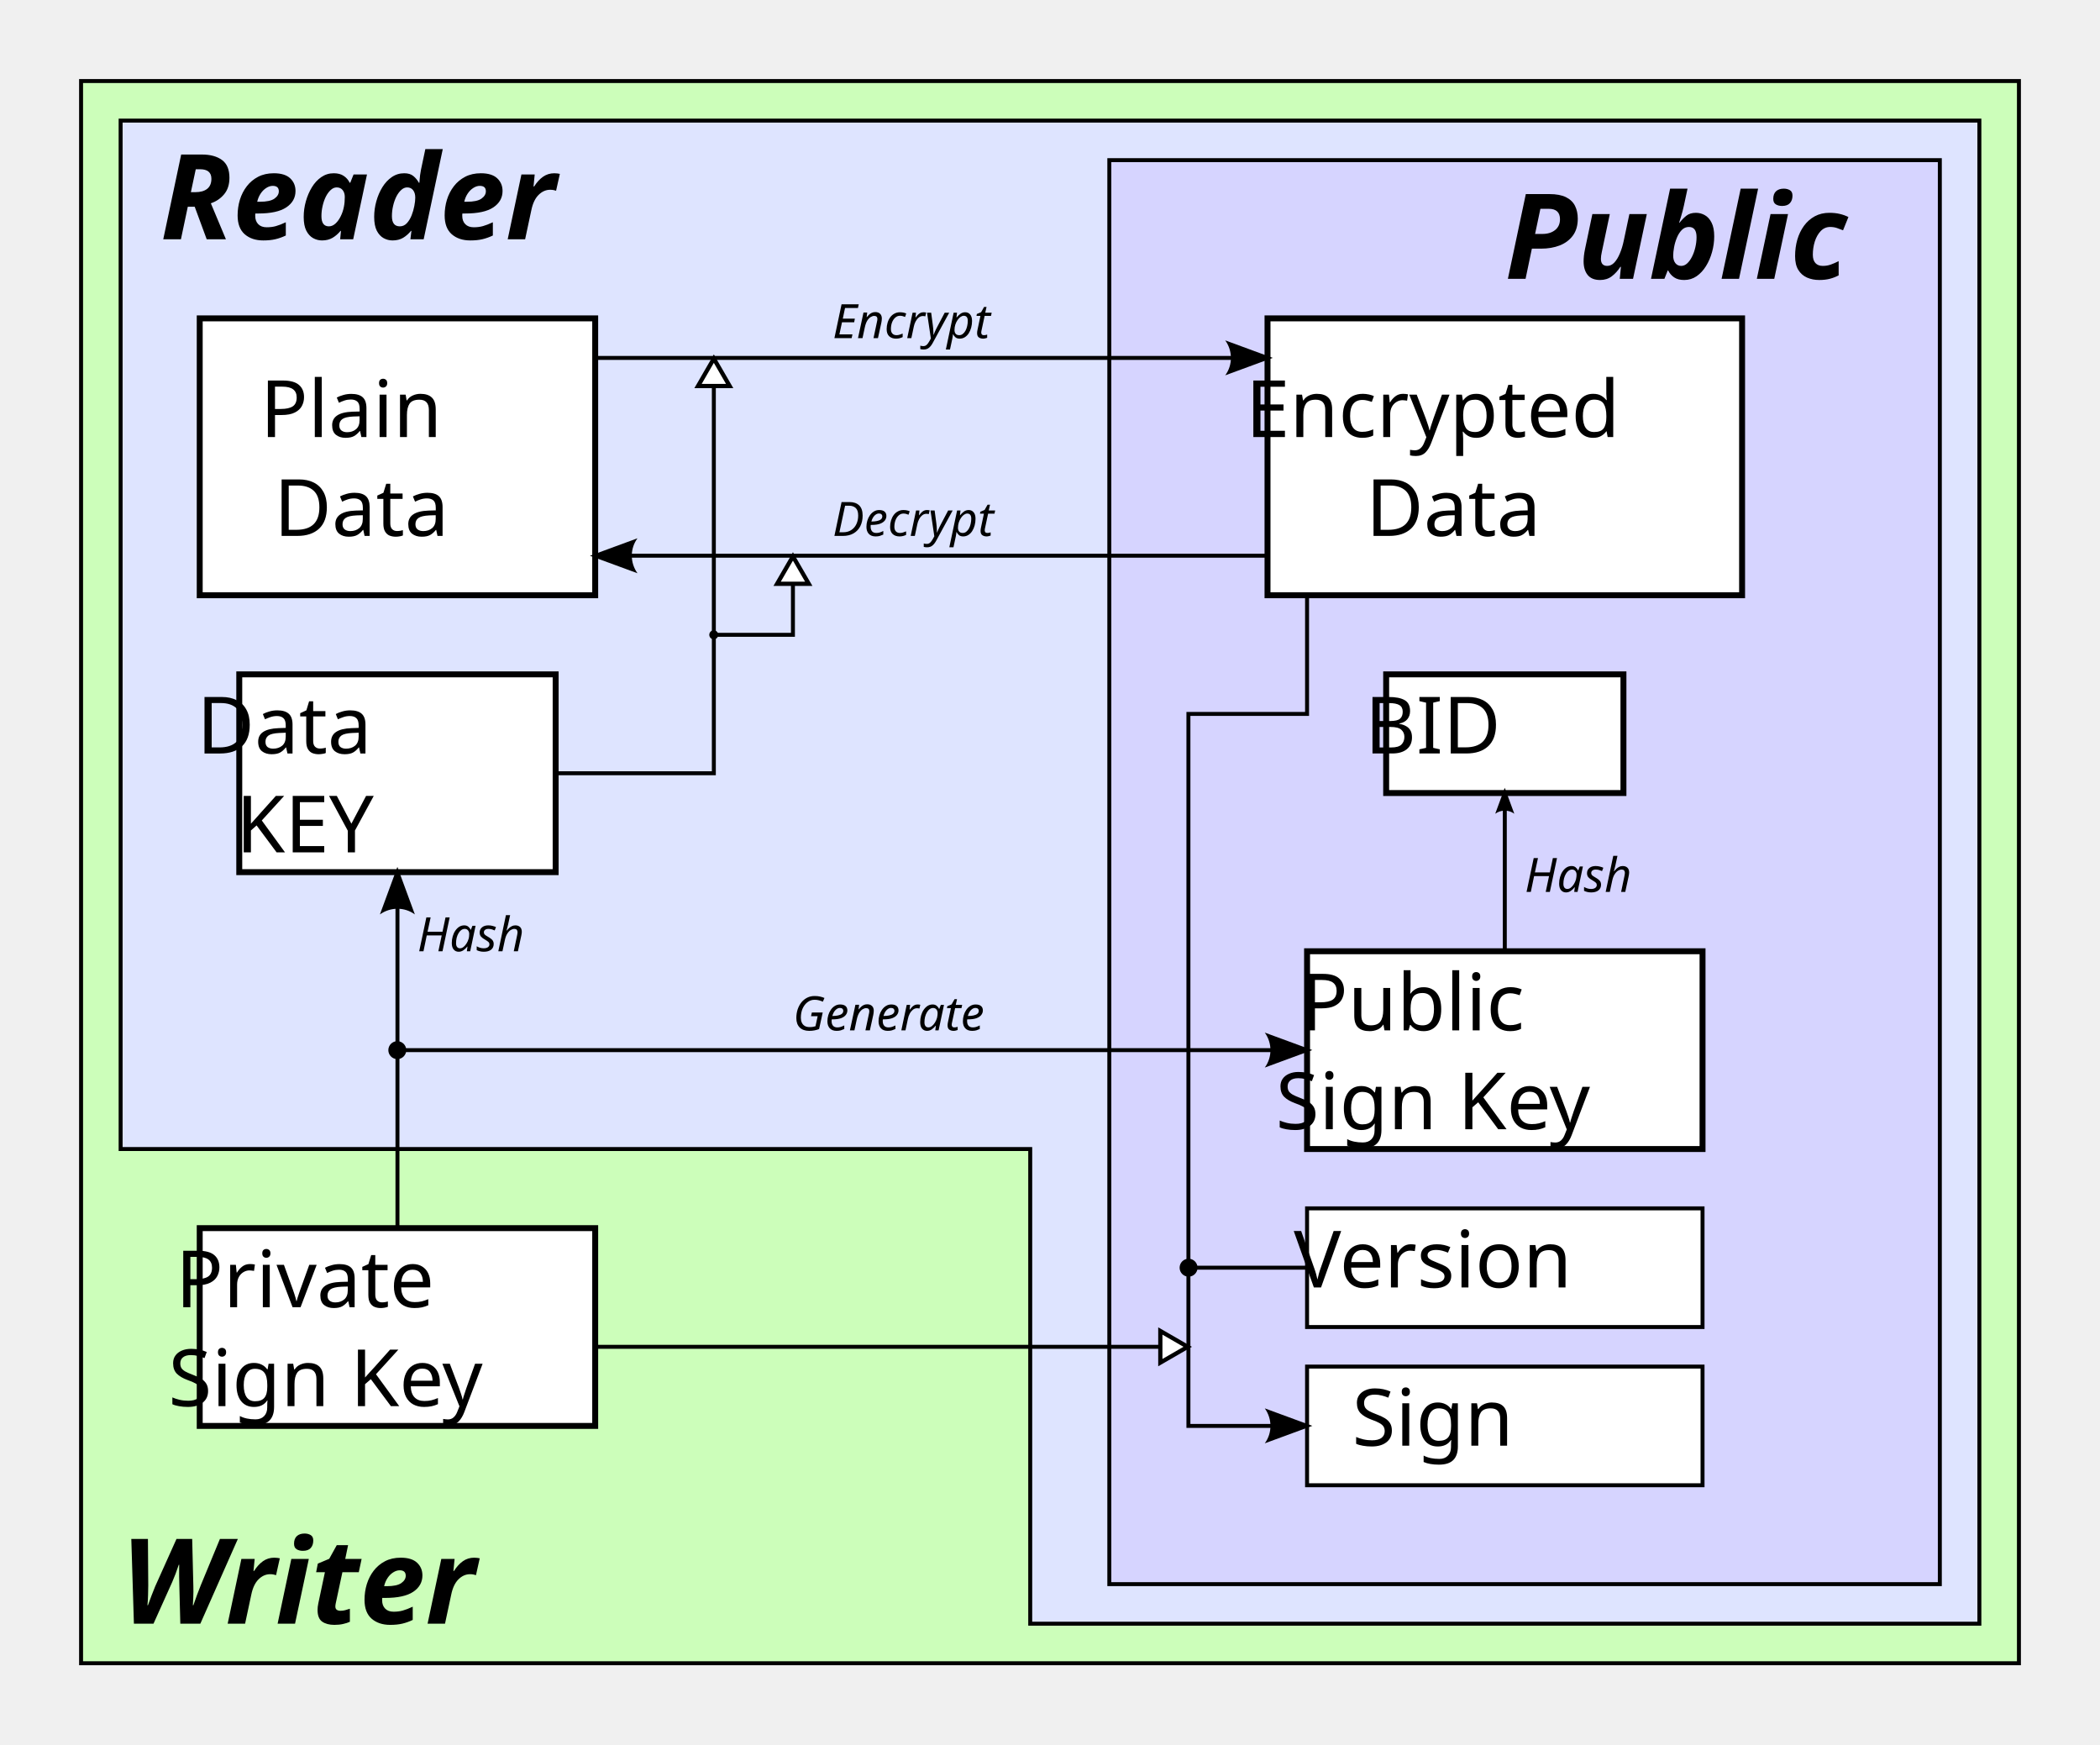
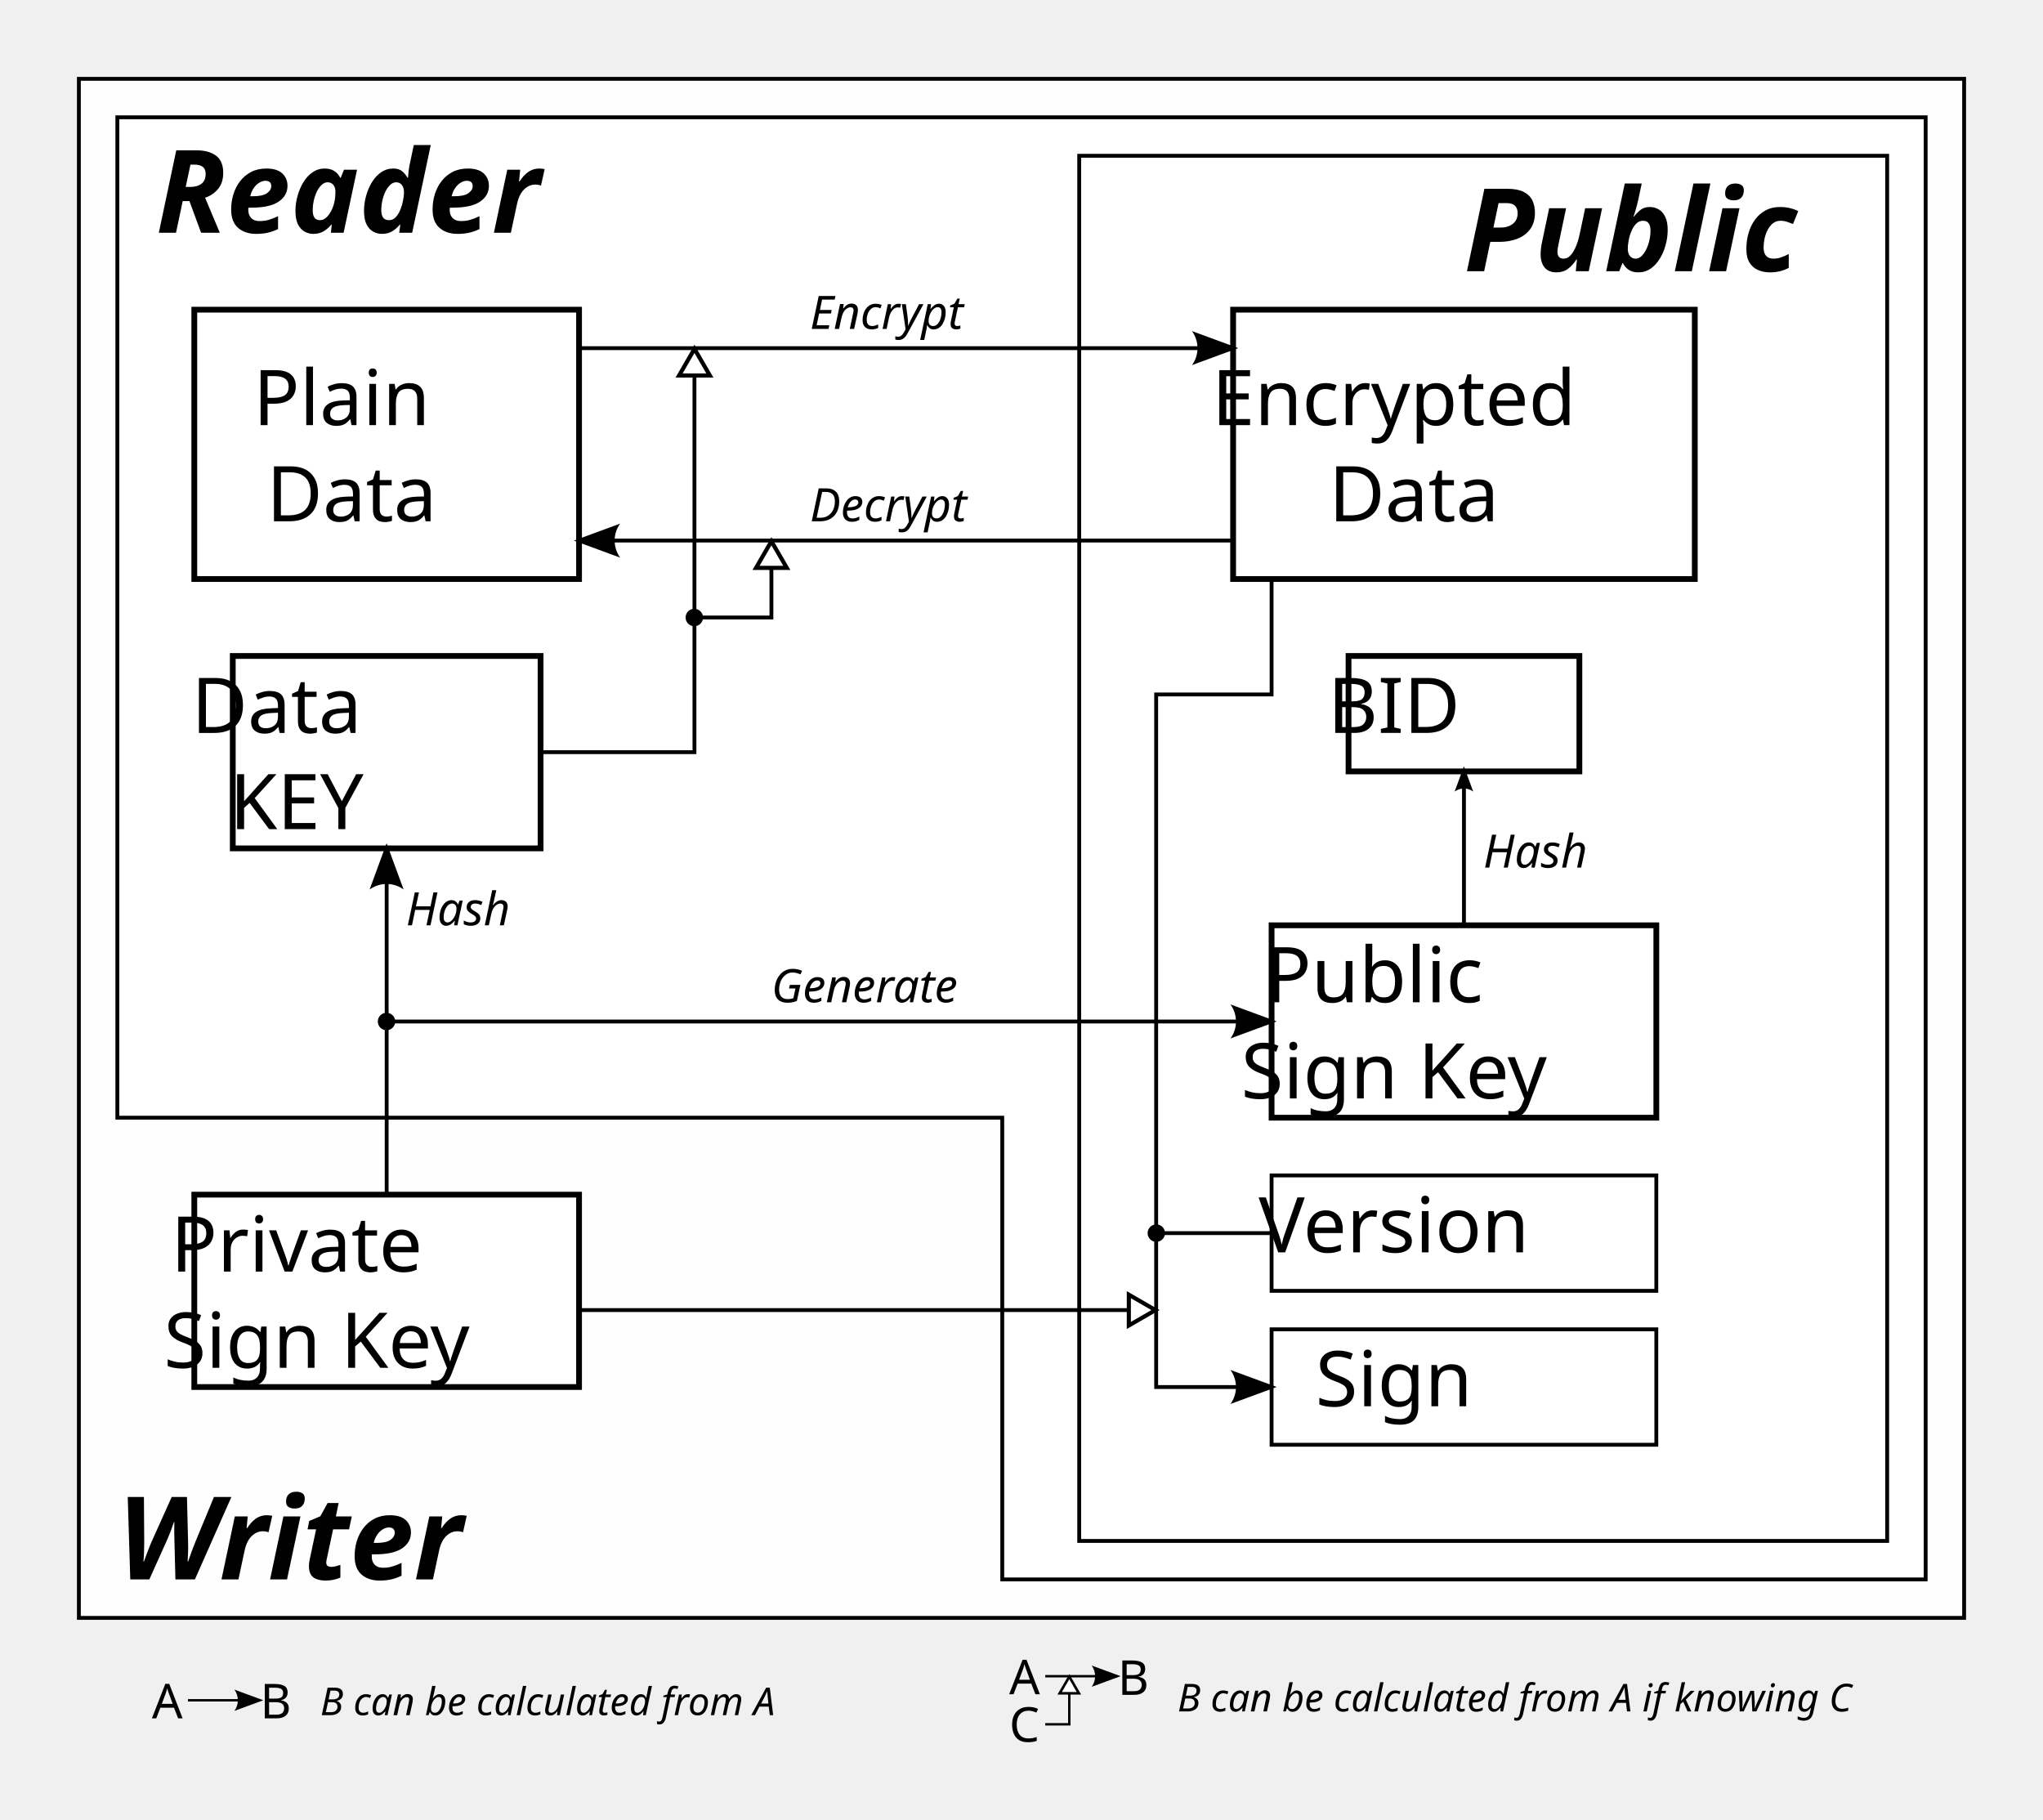
- <svg xmlns="http://www.w3.org/2000/svg" width="531" height="441" id="svg2" version="1.1">
+ <svg xmlns="http://www.w3.org/2000/svg" width="531" height="472.852" id="svg2" version="1.1">
  <defs id="defs4">
    <marker orient="auto" refY="0" refX="0" id="DotM" style="overflow:visible">
      <path id="path3967" d="m -2.5,-1 c 0,2.76 -2.24,5 -5,5 -2.76,0 -5,-2.24 -5,-5 0,-2.76 2.24,-5 5,-5 2.76,0 5,2.24 5,5 z" style="fill-rule:evenodd;stroke:#000000;stroke-width:1pt" transform="matrix(0.4,0,0,0.4,2.96,0.4)" />
    </marker>
    <marker orient="auto" refY="0" refX="0" id="EmptyTriangleOutL" style="overflow:visible">
      <path id="path4063" d="m 5.77,0 -8.65,5 0,-10 8.65,5 z" style="fill:#ffffff;fill-rule:evenodd;stroke:#000000;stroke-width:1pt" transform="matrix(0.8,0,0,0.8,-4.8,0)" />
    </marker>
    <marker orient="auto" refY="0" refX="0" id="Arrow2Lend" style="overflow:visible">
      <path id="path3924" style="fill-rule:evenodd;stroke-width:0.625;stroke-linejoin:round" d="M 8.719,4.034 -2.207,0.016 8.719,-4.002 c -1.745,2.372 -1.735,5.617 -6e-7,8.035 z" transform="matrix(-1.1,0,0,-1.1,-1.1,0)" />
    </marker>
    <marker orient="auto" refY="0" refX="0" id="Arrow2Mend" style="overflow:visible">
      <path id="path3930" style="fill-rule:evenodd;stroke-width:0.625;stroke-linejoin:round" d="M 8.719,4.034 -2.207,0.016 8.719,-4.002 c -1.745,2.372 -1.735,5.617 -6e-7,8.035 z" transform="scale(-0.6,-0.6)" />
    </marker>
    <marker orient="auto" refY="0" refX="0" id="DotS" style="overflow:visible">
      <path id="path3970" d="m -2.5,-1 c 0,2.76 -2.24,5 -5,5 -2.76,0 -5,-2.24 -5,-5 0,-2.76 2.24,-5 5,-5 2.76,0 5,2.24 5,5 z" style="fill-rule:evenodd;stroke:#000000;stroke-width:1pt" transform="matrix(0.2,0,0,0.2,1.48,0.2)" />
    </marker>
    <marker orient="auto" refY="0" refX="0" id="EmptyTriangleOutM" style="overflow:visible">
      <path id="path4066" d="m 5.77,0 -8.65,5 0,-10 8.65,5 z" style="fill:#ffffff;fill-rule:evenodd;stroke:#000000;stroke-width:1pt" transform="matrix(0.4,0,0,0.4,-1.8,0)" />
    </marker>
    <marker orient="auto" refY="0" refX="0" id="TriangleInL" style="overflow:visible">
      <path id="path4036" d="m 5.77,0 -8.65,5 0,-10 8.65,5 z" style="fill-rule:evenodd;stroke:#000000;stroke-width:1pt" transform="scale(-0.8,-0.8)" />
    </marker>
    <marker orient="auto" refY="0" refX="0" id="EmptyDiamondL" style="overflow:visible">
      <path id="path4009" d="M 0,-7.071 -7.071,0 0,7.071 7.071,0 0,-7.071 z" style="fill:#ffffff;fill-rule:evenodd;stroke:#000000;stroke-width:1pt" transform="scale(0.8,0.8)" />
    </marker>
    <marker orient="auto" refY="0" refX="0" id="Torso" style="overflow:visible">
      <g id="g4115" transform="scale(0.7,0.7)">
        <path id="path4117" d="m -4.779,-3.24 c 2.35,0.366 5.3,1.938 5.037,3.627 C -0.005,2.078 -2.213,2.618 -4.563,2.252 -6.913,1.886 -8.521,0.752 -8.258,-0.938 -7.995,-2.628 -7.13,-3.605 -4.779,-3.24 z" style="fill:none;stroke:#000000;stroke-width:1.25" />
        <path id="path4119" d="M 4.46,0.089 C -2.556,-4.378 5.225,-3.906 -0.848,-8.72" style="fill:none;stroke:#000000;stroke-width:1pt" />
        <path id="path4121" d="M 4.93,0.058 C -1.387,1.749 1.803,5.478 -4.945,7.546" style="fill:none;stroke:#000000;stroke-width:1pt" />
        <rect id="rect4123" transform="matrix(0.527536,-0.849533,0.887668,0.460484,0,0)" y="-1.741" x="-10.392" height="2.761" width="2.637" style="fill-rule:evenodd;stroke-width:1pt" />
        <rect id="rect4125" transform="matrix(0.671205,-0.741272,0.790802,0.612072,0,0)" y="-7.963" x="4.959" height="2.861" width="2.733" style="fill-rule:evenodd;stroke-width:1pt" />
        <path id="path4127" transform="matrix(0,-1.109517,1.109517,0,25.96648,19.71619)" d="m 16.78,-28.685 a 0.607,0.607 0 1 0 -1.215,0 0.607,0.607 0 1 0 1.215,0 z" style="fill:#ff0000;fill-opacity:0.75;fill-rule:evenodd;stroke:#000000;stroke-width:1pt" />
        <path id="path4129" transform="matrix(0,-1.109517,1.109517,0,26.8245,16.99126)" d="m 16.78,-28.685 a 0.607,0.607 0 1 0 -1.215,0 0.607,0.607 0 1 0 1.215,0 z" style="fill:#ff0000;fill-opacity:0.75;fill-rule:evenodd;stroke:#000000;stroke-width:1pt" />
      </g>
    </marker>
    <marker orient="auto" refY="0" refX="0" id="Arrow1Mend" style="overflow:visible">
      <path id="path3912" d="M 0,0 5,-5 -12.5,0 5,5 0,0 z" style="fill-rule:evenodd;stroke:#000000;stroke-width:1pt" transform="matrix(-0.4,0,0,-0.4,-4,0)" />
    </marker>
+     <marker orient="auto" refY="0" refX="0" id="Arrow2Lend-0" style="overflow:visible">
+       <path id="path3924-5" style="fill-rule:evenodd;stroke-width:0.625;stroke-linejoin:round" d="M 8.719,4.034 -2.207,0.016 8.719,-4.002 c -1.745,2.372 -1.735,5.617 -6e-7,8.035 z" transform="matrix(-1.1,0,0,-1.1,-1.1,0)" />
+     </marker>
+     <marker orient="auto" refY="0" refX="0" id="marker4470" style="overflow:visible">
+       <path id="path4472" style="fill-rule:evenodd;stroke-width:0.625;stroke-linejoin:round" d="M 8.719,4.034 -2.207,0.016 8.719,-4.002 c -1.745,2.372 -1.735,5.617 -6e-7,8.035 z" transform="matrix(-1.1,0,0,-1.1,-1.1,0)" />
+     </marker>
+     <marker orient="auto" refY="0" refX="0" id="EmptyTriangleOutL-5" style="overflow:visible">
+       <path id="path4063-0" d="m 5.77,0 -8.65,5 0,-10 8.65,5 z" style="fill:#ffffff;fill-rule:evenodd;stroke:#000000;stroke-width:1pt" transform="matrix(0.8,0,0,0.8,-4.8,0)" />
+     </marker>
  </defs>
  <g id="layer1" transform="translate(-49.5,28.125)">
-     <rect style="fill:#c9ffb6;fill-opacity:0.932;stroke:#000000;stroke-width:1;stroke-linecap:butt;stroke-miterlimit:4;stroke-opacity:1;stroke-dasharray:none;stroke-dashoffset:0" id="rect13072" width="490" height="400" x="10.875" y="-9.107" transform="translate(59.125,1.46875)" />
-     <path style="fill:#dee4ff;fill-opacity:1;stroke:#000000;stroke-width:1;stroke-linecap:butt;stroke-miterlimit:4;stroke-opacity:1;stroke-dashoffset:0;stroke-dasharray:none" d="m 80,2.362 470,0 0,380 -240,0 0,-120 -230,0 z" id="rect7689" />
-     <rect style="fill:#d6d4ff;fill-opacity:1;stroke:#000000;stroke-width:1;stroke-linecap:butt;stroke-miterlimit:4;stroke-opacity:1;stroke-dasharray:none;stroke-dashoffset:0" id="rect7687" width="210" height="360" x="330" y="12.362" />
+     <rect style="fill:#ffffff;fill-opacity:0.932;stroke:#000000;stroke-width:1;stroke-linecap:butt;stroke-miterlimit:4;stroke-opacity:1;stroke-dasharray:none;stroke-dashoffset:0" id="rect13072" width="490" height="400" x="10.875" y="-9.107" transform="translate(59.125,1.46875)" />
+     <path style="fill:#ffffff;fill-opacity:1;stroke:#000000;stroke-width:1;stroke-linecap:butt;stroke-miterlimit:4;stroke-opacity:1;stroke-dasharray:none;stroke-dashoffset:0" d="m 80,2.362 470,0 0,380 -240,0 0,-120 -230,0 z" id="rect7689" />
+     <rect style="fill:#ffffff;fill-opacity:1;stroke:#000000;stroke-width:1;stroke-linecap:butt;stroke-miterlimit:4;stroke-opacity:1;stroke-dasharray:none;stroke-dashoffset:0" id="rect7687" width="210" height="360" x="330" y="12.362" />
    <g id="g8157" transform="translate(0,-60)">
      <rect y="202.362" x="400" height="30" width="60" id="rect3112" style="fill:#ffffff;fill-opacity:1;stroke:#000000;stroke-width:1.5;stroke-miterlimit:4;stroke-opacity:1;stroke-dasharray:none;stroke-dashoffset:0" />
      <text id="text3073" y="222.362" x="430" style="font-size:20px;font-style:normal;font-weight:normal;text-align:center;line-height:125%;letter-spacing:0px;word-spacing:0px;text-anchor:middle;fill:#000000;fill-opacity:1;stroke:none;font-family:Sans" xml:space="preserve">
        <tspan y="222.362" x="430" id="tspan3075">BID</tspan>
      </text>
    </g>
    <g id="g4763" transform="matrix(2,0,0,2,10,-2.362185)">
      <g id="g10304">
        <rect style="fill:#ffffff;fill-opacity:1;stroke:#000000;stroke-width:0.75;stroke-miterlimit:4;stroke-opacity:1;stroke-dasharray:none;stroke-dashoffset:0" id="rect4761" width="40" height="25" x="50" y="72.362" />
        <text xml:space="preserve" style="font-size:10px;font-style:normal;font-weight:normal;text-align:center;line-height:125%;letter-spacing:0px;word-spacing:0px;text-anchor:middle;fill:#000000;fill-opacity:1;stroke:none;font-family:Sans" x="70" y="82.362" id="text4755">
          <tspan id="tspan4757" x="70" y="82.362">Data</tspan>
          <tspan x="70" y="94.862" id="tspan4759">KEY</tspan>
        </text>
      </g>
    </g>
    <g id="g8114">
      <rect y="52.362" x="370" height="70" width="120" id="rect2995-7" style="fill:#ffffff;fill-opacity:1;stroke:#000000;stroke-width:1.5;stroke-miterlimit:4;stroke-opacity:1;stroke-dasharray:none;stroke-dashoffset:0" />
    </g>
    <text xml:space="preserve" style="font-size:12px;font-style:italic;font-weight:normal;line-height:125%;letter-spacing:0px;word-spacing:0px;fill:#000000;fill-opacity:1;stroke:none;font-family:Sans;-inkscape-font-specification:Sans Italic" x="260" y="57.362" id="text4747">
      <tspan id="tspan4749" x="260" y="57.362">Encrypt</tspan>
    </text>
    <text xml:space="preserve" style="font-size:12px;font-style:italic;font-weight:normal;line-height:125%;letter-spacing:0px;word-spacing:0px;fill:#000000;fill-opacity:1;stroke:none;font-family:Sans;-inkscape-font-specification:Sans Italic" x="260" y="107.362" id="text4751">
      <tspan id="tspan4753" x="260" y="107.362">Decrypt</tspan>
    </text>
    <text xml:space="preserve" style="font-size:12px;font-style:italic;font-weight:normal;line-height:125%;letter-spacing:0px;word-spacing:0px;writing-mode:lr-tb;fill:#000000;fill-opacity:1;stroke:none;font-family:Sans;-inkscape-font-specification:Sans Italic" x="435" y="197.362" id="text5319-5">
      <tspan id="tspan5321-1" x="435" y="197.362">Hash</tspan>
    </text>
-     <path style="fill:none;stroke:#000000;stroke-width:1;stroke-linecap:butt;stroke-linejoin:miter;stroke-miterlimit:4;stroke-opacity:1;stroke-dasharray:none;marker-start:url(#DotS);marker-end:url(#EmptyTriangleOutL);display:inline" d="m 230,132.362 20,0 0,-20" id="path7287" />
+     <path style="fill:none;stroke:#000000;stroke-width:1;stroke-linecap:butt;stroke-linejoin:miter;stroke-miterlimit:4;stroke-opacity:1;stroke-dasharray:none;marker-start:url(#DotM);marker-end:url(#EmptyTriangleOutL);display:inline" d="m 230,132.362 20,0 0,-20" id="path7287" />
    <g id="g8121" transform="translate(20,-2.6171875e-6)">
      <rect y="52.362" x="80" height="70" width="100" id="rect2995" style="fill:#ffffff;fill-opacity:1;stroke:#000000;stroke-width:1.5;stroke-miterlimit:4;stroke-opacity:1;stroke-dasharray:none;stroke-dashoffset:0" />
      <text id="text8096" y="82.362" x="130" style="font-size:10px;font-style:normal;font-weight:normal;line-height:125%;letter-spacing:0px;word-spacing:0px;fill:#000000;fill-opacity:1;stroke:none;font-family:Sans" xml:space="preserve">
        <tspan style="font-size:20px;text-align:center;text-anchor:middle" y="82.362" x="130" id="tspan8098">Plain</tspan>
        <tspan style="font-size:20px;text-align:center;text-anchor:middle" id="tspan8100" y="107.362" x="130">Data</tspan>
      </text>
    </g>
    <text xml:space="preserve" style="font-size:20px;font-style:normal;font-weight:normal;text-align:center;line-height:125%;letter-spacing:0px;word-spacing:0px;text-anchor:middle;fill:#000000;fill-opacity:1;stroke:none;font-family:Sans" x="430" y="82.362" id="text8108">
      <tspan id="tspan8110" x="430" y="82.362">Encrypted</tspan>
      <tspan x="430" y="107.362" id="tspan8112">Data</tspan>
    </text>
    <g id="g8162" transform="translate(290,-70.00001)">
      <rect transform="translate(19.25,1.625)" y="280.737" x="70.75" height="50" width="100" id="rect8152" style="fill:#ffffff;fill-opacity:1;stroke:#000000;stroke-width:1.5;stroke-linecap:butt;stroke-miterlimit:4;stroke-opacity:1;stroke-dasharray:none;stroke-dashoffset:0" />
      <text id="text8146" y="302.362" x="140" style="font-size:20px;font-style:normal;font-weight:normal;text-align:center;line-height:125%;letter-spacing:0px;word-spacing:0px;text-anchor:middle;fill:#000000;fill-opacity:1;stroke:none;font-family:Sans" xml:space="preserve">
        <tspan y="302.362" x="140" id="tspan8148">Public</tspan>
        <tspan id="tspan8150" y="327.362" x="140">Sign Key</tspan>
      </text>
    </g>
    <g id="g8202" transform="translate(-105,-2.6171875e-6)">
      <rect y="282.362" x="205" height="50" width="100" id="rect8152-0" style="fill:#ffffff;fill-opacity:1;stroke:#000000;stroke-width:1.5;stroke-linecap:butt;stroke-miterlimit:4;stroke-opacity:1;stroke-dasharray:none;stroke-dashoffset:0" />
      <text id="text8146-3" y="302.362" x="255" style="font-size:20px;font-style:normal;font-weight:normal;text-align:center;line-height:125%;letter-spacing:0px;word-spacing:0px;text-anchor:middle;fill:#000000;fill-opacity:1;stroke:none;font-family:Sans" xml:space="preserve">
        <tspan y="302.362" x="255" id="tspan8148-2">Private</tspan>
        <tspan id="tspan8150-4" y="327.362" x="255">Sign Key</tspan>
      </text>
    </g>
    <path style="fill:none;stroke:#000000;stroke-width:1;stroke-linecap:butt;stroke-linejoin:miter;stroke-miterlimit:4;stroke-opacity:1;stroke-dasharray:none;marker-end:url(#Arrow2Mend)" d="m 430,212.362 0,-40" id="path8626" />
    <path style="fill:none;stroke:#000000;stroke-width:1;stroke-linecap:butt;stroke-linejoin:miter;stroke-miterlimit:4;stroke-opacity:1;stroke-dasharray:none;marker-end:url(#Arrow2Lend);display:inline" d="m 180.75,60.737 170,0" id="path8831" transform="translate(19.25,1.625)" />
    <path style="fill:none;stroke:#000000;stroke-width:1px;stroke-linecap:butt;stroke-linejoin:miter;stroke-opacity:1;marker-end:url(#Arrow2Lend)" d="m 350.75,110.737 -170,0" id="path9446" transform="translate(19.25,1.625)" />
    <path style="fill:none;stroke:#000000;stroke-width:1px;stroke-linecap:butt;stroke-linejoin:miter;stroke-opacity:1;marker-end:url(#EmptyTriangleOutL)" d="m 170.75,165.737 40,0 0,-105" id="path9653" transform="translate(19.25,1.625)" />
    <g id="g12414" transform="translate(0,4.999997)">
      <rect transform="translate(19.25,1.625)" y="270.737" x="360.75" height="30" width="100" id="rect9860" style="fill:#ffffff;fill-opacity:1;stroke:#000000;stroke-width:1;stroke-linecap:butt;stroke-miterlimit:4;stroke-opacity:1;stroke-dasharray:none;stroke-dashoffset:0" />
      <text id="text9872" y="292.362" x="430" style="font-size:20px;font-style:normal;font-weight:normal;text-align:center;line-height:125%;letter-spacing:0px;word-spacing:0px;text-anchor:middle;fill:#000000;fill-opacity:1;stroke:none;font-family:Sans" xml:space="preserve">
        <tspan id="tspan9876" y="292.362" x="430">Version</tspan>
      </text>
    </g>
    <g id="g13046">
      <rect y="317.362" x="380" height="30" width="100" id="rect9880" style="fill:#ffffff;fill-opacity:1;stroke:#000000;stroke-width:1;stroke-linecap:butt;stroke-miterlimit:4;stroke-opacity:1;stroke-dasharray:none;stroke-dashoffset:0" />
      <text id="text9882" y="337.362" x="430" style="font-size:20px;font-style:normal;font-weight:normal;text-align:center;line-height:125%;letter-spacing:0px;word-spacing:0px;text-anchor:middle;fill:#000000;fill-opacity:1;stroke:none;font-family:Sans" xml:space="preserve">
        <tspan y="337.362" x="430" id="tspan9884">Sign</tspan>
      </text>
    </g>
    <path style="fill:none;stroke:#000000;stroke-width:1px;stroke-linecap:butt;stroke-linejoin:miter;stroke-opacity:1;marker-end:url(#Arrow2Lend)" d="m 360.75,120.737 0,30 -30,0 0,180 30,0" id="path9886" transform="translate(19.25,1.625)" />
    <path style="fill:none;stroke:#000000;stroke-width:1px;stroke-linecap:butt;stroke-linejoin:miter;stroke-opacity:1;marker-end:url(#DotM)" d="m 360.75,290.737 -30,0" id="path10093" transform="translate(19.25,1.625)" />
    <path style="fill:none;stroke:#000000;stroke-width:1px;stroke-linecap:butt;stroke-linejoin:miter;stroke-opacity:1;marker-end:url(#EmptyTriangleOutL)" d="m 200,312.362 150,0" id="path11354" />
    <text xml:space="preserve" style="font-size:12px;font-style:italic;font-weight:normal;line-height:125%;letter-spacing:0px;word-spacing:0px;fill:#000000;fill-opacity:1;stroke:none;font-family:Sans;-inkscape-font-specification:Sans Italic" x="250" y="232.362" id="text4751-9">
      <tspan id="tspan4753-5" x="250" y="232.362">Generate</tspan>
    </text>
    <path style="fill:none;stroke:#000000;stroke-width:1px;stroke-linecap:butt;stroke-linejoin:miter;stroke-opacity:1;marker-end:url(#Arrow2Lend)" d="m 130.75,280.737 0,-90" id="path12419" transform="translate(19.25,1.625)" />
    <path style="fill:none;stroke:#000000;stroke-width:1px;stroke-linecap:butt;stroke-linejoin:miter;stroke-opacity:1;marker-start:url(#DotM);marker-end:url(#Arrow2Lend)" d="m 130.75,235.737 230,0" id="path12630" transform="translate(19.25,1.625)" />
    <text xml:space="preserve" style="font-size:12px;font-style:italic;font-weight:normal;line-height:125%;letter-spacing:0px;word-spacing:0px;writing-mode:lr-tb;fill:#000000;fill-opacity:1;stroke:none;font-family:Sans;-inkscape-font-specification:Sans Italic" x="155" y="212.362" id="text5319-5-0">
      <tspan id="tspan5321-1-8" x="155" y="212.362">Hash</tspan>
    </text>
    <text xml:space="preserve" style="font-size:30px;font-style:italic;font-weight:bold;line-height:125%;letter-spacing:0px;word-spacing:0px;fill:#000000;fill-opacity:1;stroke:none;font-family:Sans;-inkscape-font-specification:Sans Bold Italic" x="90" y="32.362" id="text13074">
      <tspan id="tspan13076" x="90" y="32.362">Reader</tspan>
    </text>
    <text xml:space="preserve" style="font-size:30px;font-style:italic;font-weight:bold;line-height:125%;letter-spacing:0px;word-spacing:0px;fill:#000000;fill-opacity:1;stroke:none;font-family:Sans;-inkscape-font-specification:Sans Bold Italic" x="430" y="42.362" id="text13078">
      <tspan id="tspan13080" x="430" y="42.362">Public</tspan>
    </text>
    <text xml:space="preserve" style="font-size:30px;font-style:italic;font-weight:bold;line-height:125%;letter-spacing:0px;word-spacing:0px;fill:#000000;fill-opacity:1;stroke:none;font-family:Sans;-inkscape-font-specification:Sans Italic" x="80" y="382.362" id="text13082">
      <tspan id="tspan13084" x="80" y="382.362">Writer</tspan>
    </text>
+     <g transform="translate(32.73389,114.5303)" id="g4437">
+       <g transform="matrix(0.625,0,0,0.625,15.625,108.7097)" id="g4420">
+         <path style="fill:none;stroke:#000000;stroke-width:1px;stroke-linecap:butt;stroke-linejoin:miter;stroke-opacity:1;marker-end:url(#Arrow2Lend)" d="m 80,304.862 30,0" id="path3898" />
+         <text xml:space="preserve" style="font-size:20px;font-style:normal;font-weight:normal;line-height:125%;letter-spacing:0px;word-spacing:0px;fill:#000000;fill-opacity:1;stroke:none;font-family:Sans;-inkscape-font-specification:Sans" x="65" y="312.362" id="text4103">
+           <tspan id="tspan4105" x="65" y="312.362">A </tspan>
+         </text>
+         <text xml:space="preserve" style="font-size:20px;font-style:normal;font-weight:normal;line-height:125%;letter-spacing:0px;word-spacing:0px;fill:#000000;fill-opacity:1;stroke:none;font-family:Sans;-inkscape-font-specification:Sans" x="110" y="312.362" id="text4107">
+           <tspan id="tspan4109" x="110" y="312.362">B</tspan>
+         </text>
+       </g>
+       <text id="text4111" y="303.108" x="100" style="font-size:10px;font-style:italic;font-weight:normal;line-height:125%;letter-spacing:0px;word-spacing:0px;fill:#000000;fill-opacity:1;stroke:none;font-family:Sans;-inkscape-font-specification:Sans Italic" xml:space="preserve">
+         <tspan y="303.108" x="100" id="tspan4113">B can be calculated from A</tspan>
+       </text>
+       <text id="text4111-5" y="302.139" x="322.813" style="font-size:10px;font-style:italic;font-weight:normal;line-height:125%;letter-spacing:0px;word-spacing:0px;fill:#000000;fill-opacity:1;stroke:none;font-family:Sans;-inkscape-font-specification:Sans Italic" xml:space="preserve">
+         <tspan id="tspan4416" y="302.139" x="322.813">B can be calculated from A if knowing C</tspan>
+       </text>
+       <g transform="matrix(0.625,0,0,0.625,238.438,79.01182)" id="g4427">
+         <path style="fill:none;stroke:#000000;stroke-width:1px;stroke-linecap:butt;stroke-linejoin:miter;stroke-opacity:1;marker-end:url(#Arrow2Lend)" d="m 80,342.362 30,0" id="path3898-9" />
+         <text xml:space="preserve" style="font-size:20px;font-style:normal;font-weight:normal;line-height:125%;letter-spacing:0px;word-spacing:0px;fill:#000000;fill-opacity:1;stroke:none;font-family:Sans;-inkscape-font-specification:Sans" x="65" y="349.862" id="text4103-3">
+           <tspan id="tspan4105-9" x="65" y="349.862">A </tspan>
+         </text>
+         <text xml:space="preserve" style="font-size:20px;font-style:normal;font-weight:normal;line-height:125%;letter-spacing:0px;word-spacing:0px;fill:#000000;fill-opacity:1;stroke:none;font-family:Sans;-inkscape-font-specification:Sans" x="110.125" y="350.112" id="text4107-9">
+           <tspan id="tspan4109-6" x="110.125" y="350.112">B</tspan>
+         </text>
+         <path style="fill:none;stroke:#000000;stroke-width:1px;stroke-linecap:butt;stroke-linejoin:miter;stroke-opacity:1;marker-end:url(#EmptyTriangleOutL)" d="m 60.75,383.112 10,0 0,-20" id="path4199" transform="translate(19.25,-20.75002)" />
+         <text xml:space="preserve" style="font-size:20px;font-style:normal;font-weight:normal;line-height:125%;letter-spacing:0px;word-spacing:0px;fill:#000000;fill-opacity:1;stroke:none;font-family:Sans;-inkscape-font-specification:Sans" x="65" y="369.612" id="text4406">
+           <tspan id="tspan4408" x="65" y="369.612">C</tspan>
+         </text>
+       </g>
+     </g>
  </g>
</svg>
